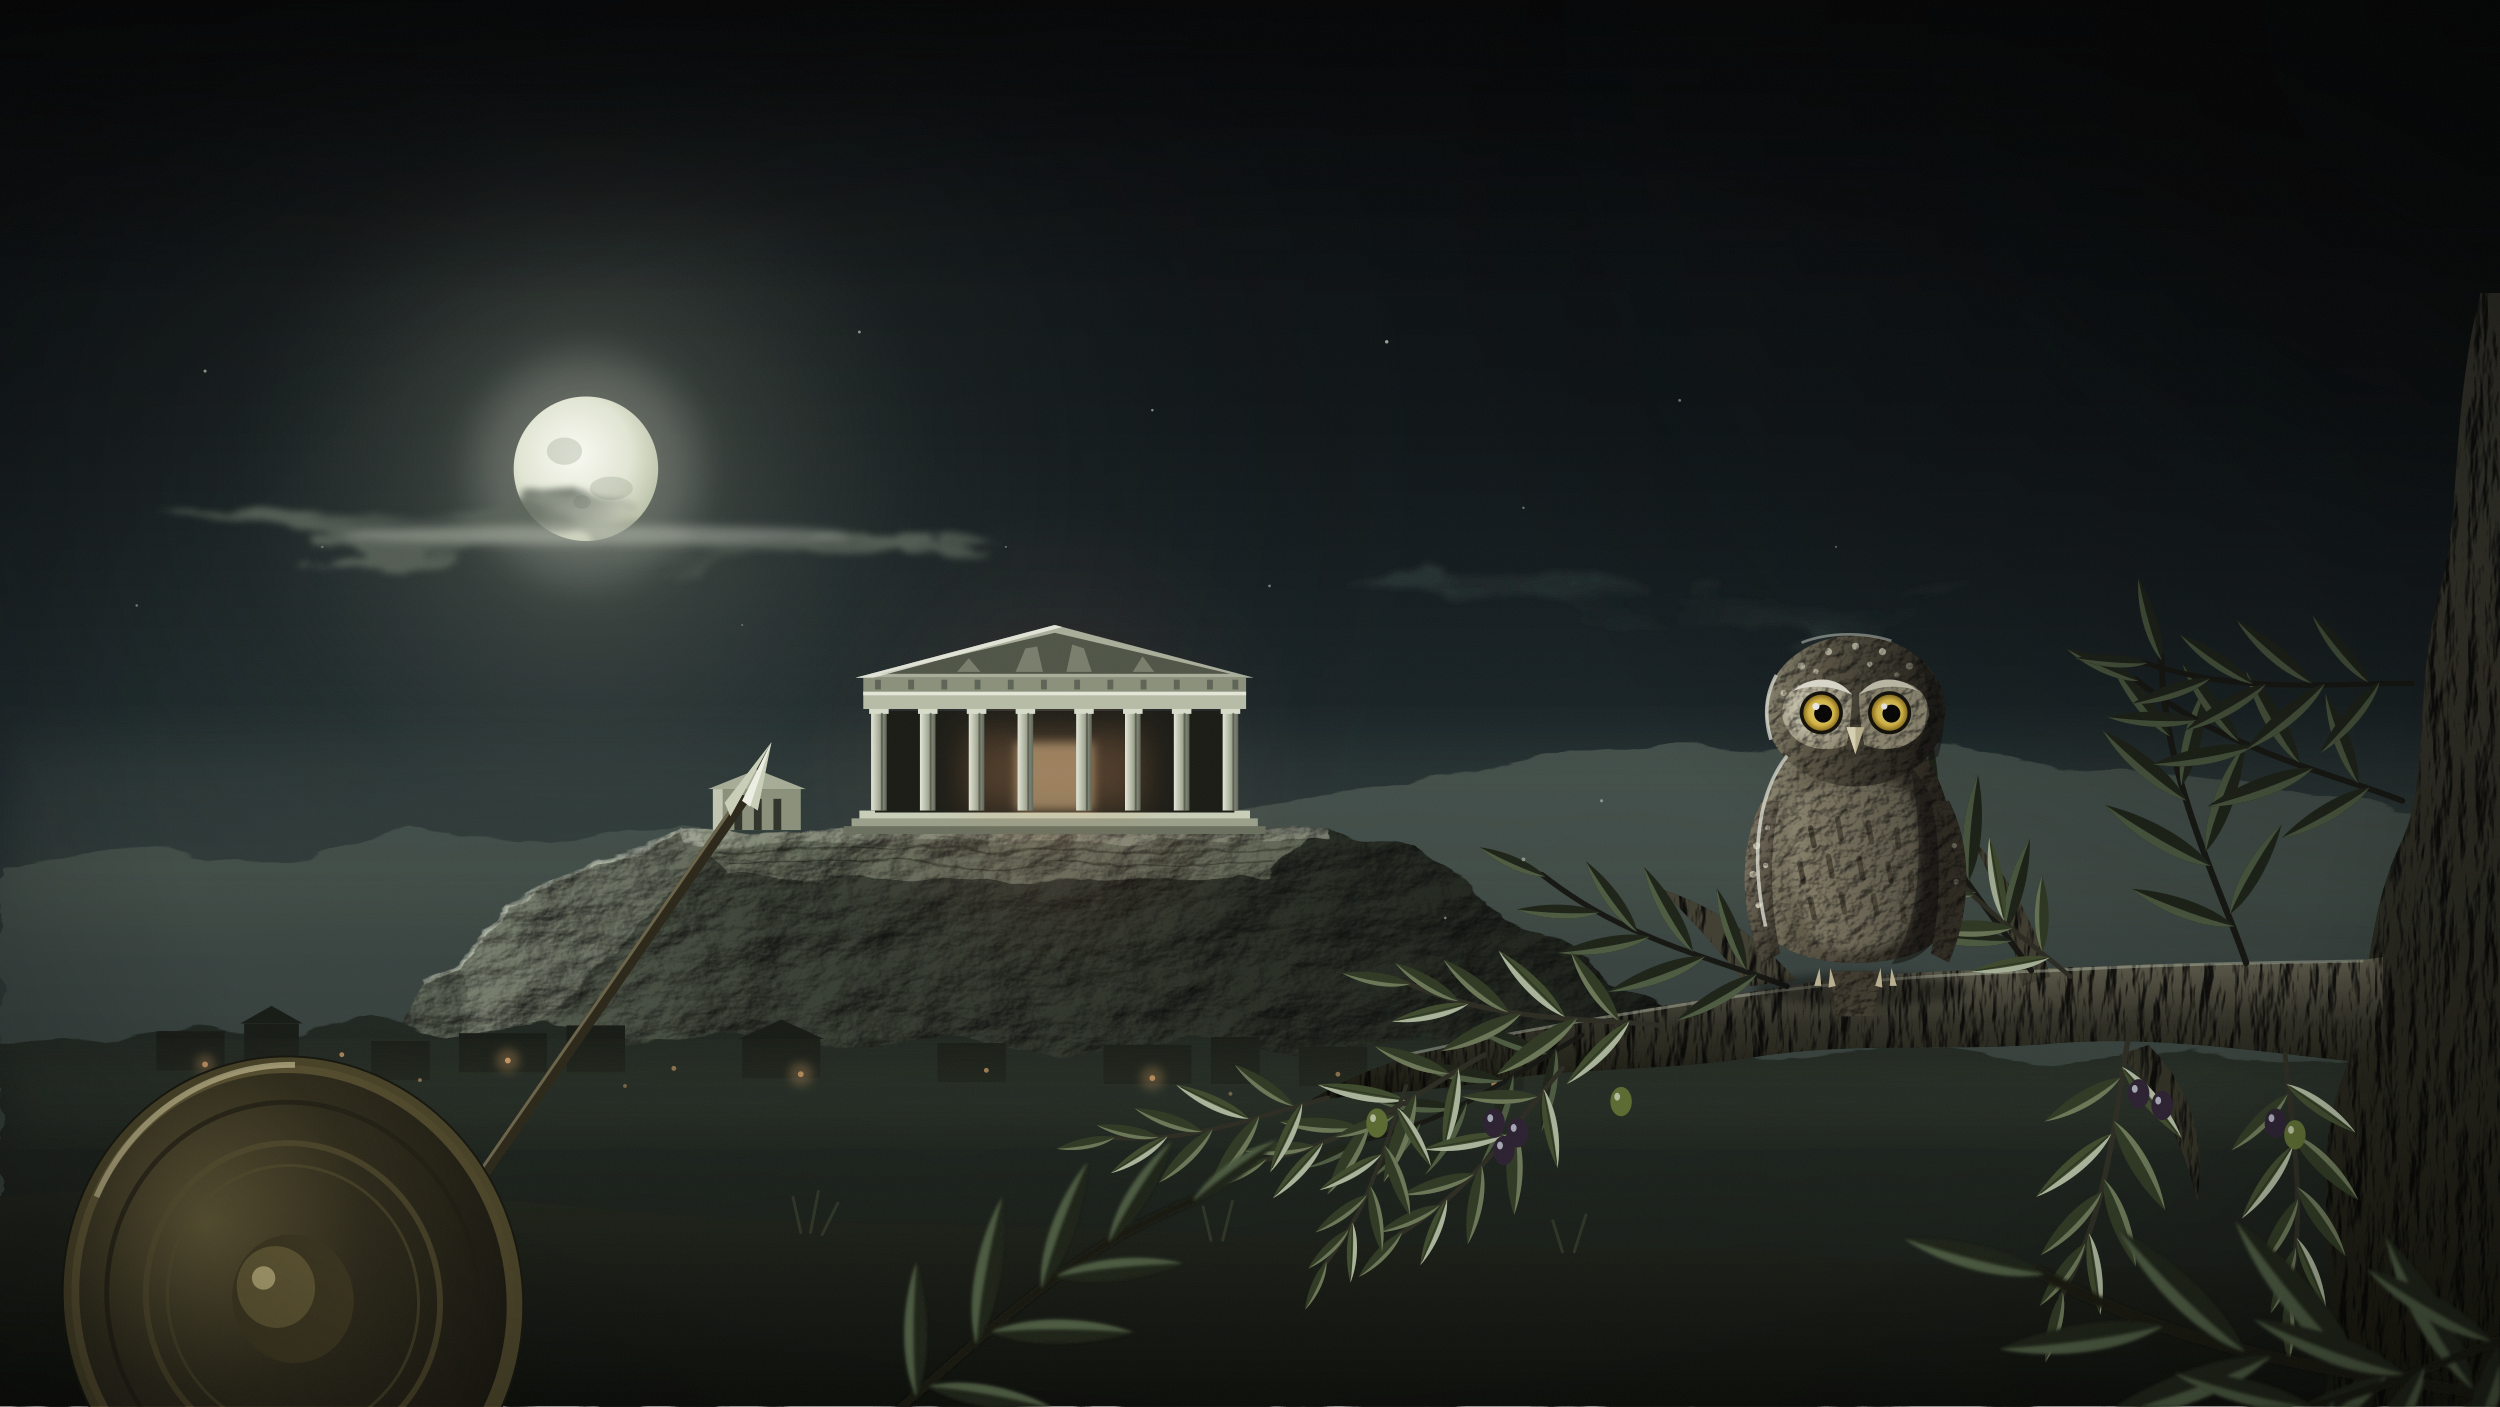
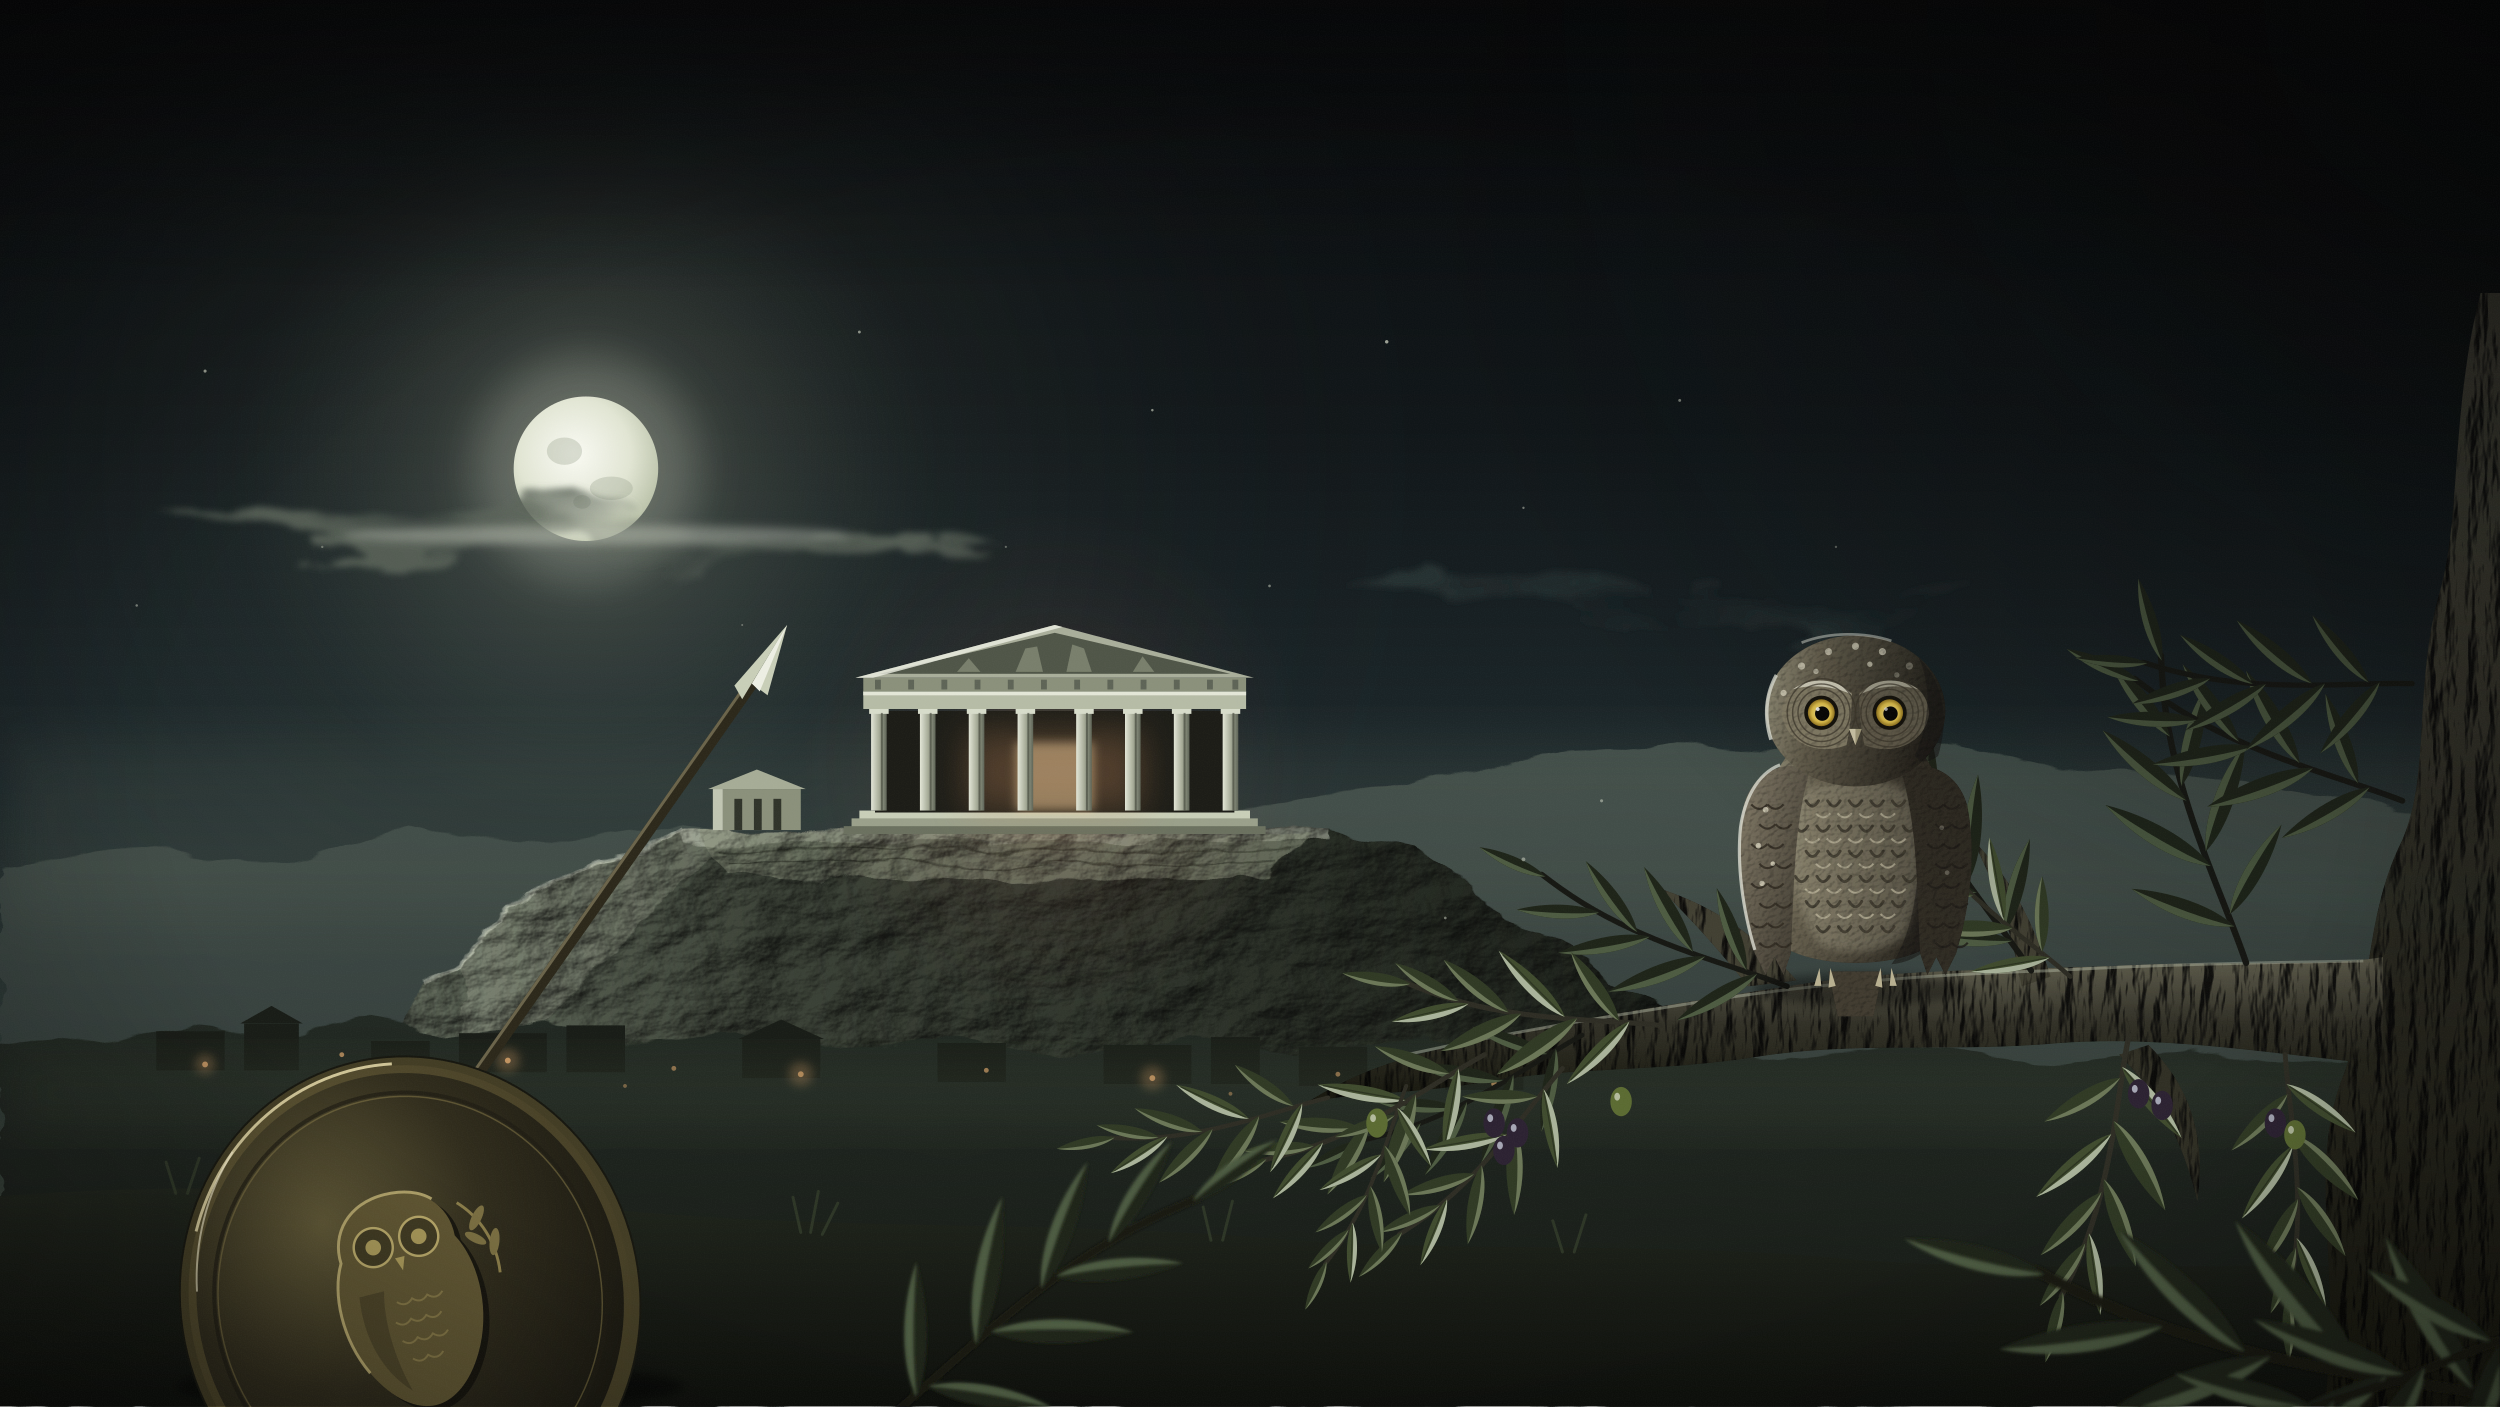
<svg xmlns="http://www.w3.org/2000/svg" xmlns:xlink="http://www.w3.org/1999/xlink" width="2560" height="1440" viewBox="0 0 2560 1440">
  <defs>
    <linearGradient id="sky" x1="0" y1="0" x2="0" y2="1">
      <stop offset="0" stop-color="#06080a" />
      <stop offset="0.3" stop-color="#0d1316" />
      <stop offset="0.55" stop-color="#1a2528" />
      <stop offset="0.75" stop-color="#2e3a36" />
      <stop offset="1" stop-color="#3c4536" />
    </linearGradient>
    <radialGradient id="moonHalo" cx="600" cy="480" r="900" gradientUnits="userSpaceOnUse">
      <stop offset="0" stop-color="#d8ddcb" stop-opacity="0.45" />
      <stop offset="0.12" stop-color="#b9c4a8" stop-opacity="0.24" />
      <stop offset="0.4" stop-color="#6a7a68" stop-opacity="0.1" />
      <stop offset="1" stop-color="#1a2224" stop-opacity="0" />
    </radialGradient>
    <radialGradient id="moon" cx="0.42" cy="0.4" r="0.65">
      <stop offset="0" stop-color="#fbfcf4" />
      <stop offset="0.6" stop-color="#e2e6d4" />
      <stop offset="1" stop-color="#b8c0a6" />
    </radialGradient>
    <linearGradient id="far" x1="0" y1="0" x2="0" y2="1">
      <stop offset="0" stop-color="#3e4a46" />
      <stop offset="1" stop-color="#2a3330" />
    </linearGradient>
    <linearGradient id="hill" x1="0" y1="0" x2="1" y2="0">
      <stop offset="0" stop-color="#5a6254" />
      <stop offset="0.3" stop-color="#343a30" />
      <stop offset="1" stop-color="#161a14" />
    </linearGradient>
    <linearGradient id="city" x1="0" y1="0" x2="0" y2="1">
      <stop offset="0" stop-color="#1f2620" />
      <stop offset="1" stop-color="#121611" />
    </linearGradient>
    <linearGradient id="marble" x1="0" y1="0" x2="1" y2="0">
      <stop offset="0" stop-color="#e4e7d8" />
      <stop offset="0.5" stop-color="#a9ae9a" />
      <stop offset="1" stop-color="#5d6355" />
    </linearGradient>
    <radialGradient id="templeGlow" cx="1080" cy="780" r="260" gradientUnits="userSpaceOnUse">
      <stop offset="0" stop-color="#f0b070" stop-opacity="0.22" />
      <stop offset="0.4" stop-color="#e2735f" stop-opacity="0.06" />
      <stop offset="1" stop-color="#e2735f" stop-opacity="0" />
    </radialGradient>
    <linearGradient id="ground" x1="0" y1="0" x2="0" y2="1">
      <stop offset="0" stop-color="#1d2219" />
      <stop offset="1" stop-color="#0a0c08" />
    </linearGradient>
    <linearGradient id="bark" x1="0" y1="0" x2="0" y2="1">
      <stop offset="0" stop-color="#5a5848" />
      <stop offset="0.45" stop-color="#2c2b22" />
      <stop offset="1" stop-color="#121209" />
    </linearGradient>
    <linearGradient id="owlBody" x1="0" y1="0" x2="1" y2="0.2">
      <stop offset="0" stop-color="#8e8a74" />
      <stop offset="0.35" stop-color="#5a5444" />
      <stop offset="1" stop-color="#1e1b15" />
    </linearGradient>
    <linearGradient id="owlWing" x1="0" y1="0" x2="1" y2="1">
      <stop offset="0" stop-color="#7a7260" />
      <stop offset="1" stop-color="#2e2a22" />
    </linearGradient>
    <radialGradient id="disc" cx="0.4" cy="0.4" r="0.7">
      <stop offset="0" stop-color="#d6d2bc" />
      <stop offset="1" stop-color="#8a846e" />
    </radialGradient>
    <radialGradient id="iris" cx="0.5" cy="0.5" r="0.5">
      <stop offset="0" stop-color="#fff2a8" />
      <stop offset="0.7" stop-color="#e8c64a" />
      <stop offset="1" stop-color="#9a7a20" />
    </radialGradient>
    <radialGradient id="shield" cx="0.35" cy="0.3" r="0.8">
      <stop offset="0" stop-color="#5e5634" />
      <stop offset="0.45" stop-color="#2e2a1a" />
      <stop offset="1" stop-color="#12110a" />
    </radialGradient>
    <linearGradient id="topShade" x1="0" y1="0" x2="0" y2="1">
      <stop offset="0" stop-color="#040506" stop-opacity="0.9" />
      <stop offset="0.5" stop-color="#040506" stop-opacity="0.35" />
      <stop offset="1" stop-color="#040506" stop-opacity="0" />
    </linearGradient>
    <radialGradient id="cornerShade" cx="2560" cy="0" r="1150" gradientUnits="userSpaceOnUse">
      <stop offset="0" stop-color="#030404" stop-opacity="0.8" />
      <stop offset="0.6" stop-color="#030404" stop-opacity="0.3" />
      <stop offset="1" stop-color="#030404" stop-opacity="0" />
    </radialGradient>
    <radialGradient id="vignette" cx="0.5" cy="0.55" r="0.78">
      <stop offset="0.55" stop-color="#000" stop-opacity="0" />
      <stop offset="1" stop-color="#000" stop-opacity="0.6" />
    </radialGradient>
    <filter id="cloud" x="-15%" y="-30%" width="130%" height="160%">
      <feTurbulence type="fractalNoise" baseFrequency="0.004 0.012" numOctaves="5" seed="14" result="n" />
      <feDisplacementMap in="SourceGraphic" in2="n" scale="120" xChannelSelector="R" yChannelSelector="G" result="d" />
      <feColorMatrix in="n" type="matrix" values="0 0 0 0 0  0 0 0 0 0  0 0 0 0 0  2.6 0 0 0 -0.6" result="m" />
      <feComposite in="d" in2="m" operator="in" result="c" />
      <feGaussianBlur in="c" stdDeviation="3" />
    </filter>
    <filter id="rock" x="-5%" y="-8%" width="110%" height="116%">
      <feTurbulence type="fractalNoise" baseFrequency="0.01 0.03" numOctaves="4" seed="23" result="n" />
      <feDisplacementMap in="SourceGraphic" in2="n" scale="22" xChannelSelector="R" yChannelSelector="G" />
    </filter>
    <filter id="reliefRock" x="-5%" y="-10%" width="110%" height="120%" color-interpolation-filters="sRGB">
      <feTurbulence type="fractalNoise" baseFrequency="0.012 0.02" numOctaves="6" seed="41" result="h" />
      <feDiffuseLighting in="h" surfaceScale="10" diffuseConstant="1" lighting-color="#fff" result="l">
        <feDistantLight azimuth="215" elevation="35" />
      </feDiffuseLighting>
      <feComponentTransfer in="l" result="lt">
        <feFuncR type="linear" slope="0.9" intercept="0.3" />
        <feFuncG type="linear" slope="0.9" intercept="0.3" />
        <feFuncB type="linear" slope="0.9" intercept="0.3" />
      </feComponentTransfer>
      <feComposite in="lt" in2="SourceGraphic" operator="arithmetic" k1="1.1" k2="0" k3="0" k4="0" />
    </filter>
    <filter id="reliefBark" x="-5%" y="-10%" width="110%" height="120%" color-interpolation-filters="sRGB">
      <feTurbulence type="fractalNoise" baseFrequency="0.05 0.012" numOctaves="4" seed="8" result="h" />
      <feDiffuseLighting in="h" surfaceScale="10" diffuseConstant="1" lighting-color="#fff" result="l">
        <feDistantLight azimuth="215" elevation="40" />
      </feDiffuseLighting>
      <feComponentTransfer in="l" result="lt">
        <feFuncR type="linear" slope="1.2" intercept="0.15" />
        <feFuncG type="linear" slope="1.2" intercept="0.15" />
        <feFuncB type="linear" slope="1.2" intercept="0.15" />
      </feComponentTransfer>
      <feComposite in="lt" in2="SourceGraphic" operator="arithmetic" k1="1.1" k2="0" k3="0" k4="0" />
    </filter>
    <filter id="feather" x="-5%" y="-5%" width="110%" height="110%" color-interpolation-filters="sRGB">
-       <feTurbulence type="fractalNoise" baseFrequency="0.07 0.09" numOctaves="3" seed="5" result="h" />
-       <feDiffuseLighting in="h" surfaceScale="4" diffuseConstant="1" lighting-color="#fff" result="l">
+       <feTurbulence type="fractalNoise" baseFrequency="0.16 0.22" numOctaves="2" seed="5" result="h" />
+       <feDiffuseLighting in="h" surfaceScale="1.6" diffuseConstant="1" lighting-color="#fff" result="l">
        <feDistantLight azimuth="215" elevation="45" />
      </feDiffuseLighting>
      <feComponentTransfer in="l" result="lt">
-         <feFuncR type="linear" slope="0.8" intercept="0.35" />
-         <feFuncG type="linear" slope="0.8" intercept="0.35" />
-         <feFuncB type="linear" slope="0.8" intercept="0.35" />
+         <feFuncR type="linear" slope="0.5" intercept="0.62" />
+         <feFuncG type="linear" slope="0.5" intercept="0.62" />
+         <feFuncB type="linear" slope="0.5" intercept="0.62" />
      </feComponentTransfer>
      <feComposite in="lt" in2="SourceGraphic" operator="arithmetic" k1="1.1" k2="0" k3="0" k4="0" />
    </filter>
    <filter id="glow" x="-50%" y="-50%" width="200%" height="200%">
      <feGaussianBlur stdDeviation="18" />
    </filter>
    <filter id="glowS" x="-50%" y="-50%" width="200%" height="200%">
      <feGaussianBlur stdDeviation="5" />
    </filter>
    <filter id="haze" x="-20%" y="-20%" width="140%" height="140%">
      <feGaussianBlur stdDeviation="28" />
    </filter>
    <filter id="soft" x="-20%" y="-20%" width="140%" height="140%">
      <feGaussianBlur stdDeviation="2" />
    </filter>
    <filter id="grain" x="0" y="0" width="100%" height="100%">
      <feTurbulence type="fractalNoise" baseFrequency="0.8" numOctaves="1" seed="2" />
      <feColorMatrix type="matrix" values="0 0 0 0 0.5  0 0 0 0 0.5  0 0 0 0 0.5  0 0 0 0.05 0" />
    </filter>
    <g id="leaf">
      <path d="M0 0 C22 -11 62 -12 96 0 C62 10 22 10 0 0 Z" fill="#3e4a2c" />
      <path d="M0 0 C22 -11 62 -12 96 0 C62 -3 24 -3 0 0 Z" fill="#a9b39a" />
      <path d="M4 0 L90 0" stroke="#1c2214" stroke-width="1.5" opacity="0.6" />
    </g>
    <g id="leafMid">
      <path d="M0 0 C22 -12 62 -13 96 0 C62 11 22 11 0 0 Z" fill="#2e3822" />
      <path d="M0 0 C22 -12 62 -13 96 0 C62 -5 24 -5 0 0 Z" fill="#6a7656" />
    </g>
    <g id="leafDark">
      <path d="M0 0 C22 -11 62 -12 96 0 C62 10 22 10 0 0 Z" fill="#1c2216" />
      <path d="M0 0 C22 -11 62 -12 96 0 C62 -3 24 -3 0 0 Z" fill="#4c5a40" />
    </g>
    <g id="olive">
      <ellipse cx="0" cy="0" rx="11" ry="15" fill="#2a2030" />
      <ellipse cx="-4" cy="-5" rx="3" ry="4" fill="#c4c8d4" opacity="0.8" />
    </g>
    <g id="oliveG">
      <ellipse cx="0" cy="0" rx="11" ry="15" fill="#5a6a30" />
      <ellipse cx="-4" cy="-5" rx="3" ry="4" fill="#d8ddcb" opacity="0.7" />
    </g>
    <g id="spray">
      <path d="M0 0 C40 -6 90 -20 150 -26 C190 -30 220 -28 250 -24" fill="none" stroke="#2c2b22" stroke-width="5" stroke-linecap="round" />
      <use xlink:href="#leaf" transform="translate(30 -4) rotate(-60) scale(0.9)" />
      <use xlink:href="#leafMid" transform="translate(40 -6) rotate(40) scale(0.85)" />
      <use xlink:href="#leafMid" transform="translate(80 -14) rotate(-50)" />
      <use xlink:href="#leaf" transform="translate(92 -16) rotate(30) scale(0.95)" />
      <use xlink:href="#leafMid" transform="translate(134 -24) rotate(-40) scale(0.9)" />
      <use xlink:href="#leafMid" transform="translate(146 -26) rotate(24) scale(0.85)" />
      <use xlink:href="#leaf" transform="translate(186 -28) rotate(-28) scale(0.8)" />
      <use xlink:href="#leafMid" transform="translate(196 -28) rotate(16) scale(0.75)" />
      <use xlink:href="#leafMid" transform="translate(246 -24) rotate(-6) scale(0.7)" />
    </g>
    <g id="sprayDark">
      <path d="M0 0 C40 -6 90 -20 150 -26 C190 -30 220 -28 250 -24" fill="none" stroke="#141510" stroke-width="5" stroke-linecap="round" />
      <use xlink:href="#leafDark" transform="translate(30 -4) rotate(-60) scale(0.9)" />
      <use xlink:href="#leafDark" transform="translate(40 -6) rotate(40) scale(0.85)" />
      <use xlink:href="#leafDark" transform="translate(80 -14) rotate(-50)" />
      <use xlink:href="#leafDark" transform="translate(92 -16) rotate(30) scale(0.95)" />
      <use xlink:href="#leafDark" transform="translate(134 -24) rotate(-40) scale(0.9)" />
      <use xlink:href="#leafDark" transform="translate(146 -26) rotate(24) scale(0.85)" />
      <use xlink:href="#leafDark" transform="translate(186 -28) rotate(-28) scale(0.8)" />
      <use xlink:href="#leafDark" transform="translate(246 -24) rotate(-6) scale(0.7)" />
    </g>
    <g id="column">
      <rect x="0" y="0" width="16" height="100" fill="url(#marble)" />
      <rect x="-2" y="-5" width="20" height="6" fill="#d8ddcb" />
    </g>
  </defs>
  <rect width="2560" height="1440" fill="url(#sky)" />
  <rect width="2560" height="1440" fill="url(#moonHalo)" />
  <g fill="#d8ddcb">
    <circle cx="210" cy="380" r="1.6" opacity="0.7" />
    <circle cx="330" cy="560" r="1.2" opacity="0.5" />
    <circle cx="880" cy="340" r="1.5" opacity="0.6" />
    <circle cx="1180" cy="420" r="1.3" opacity="0.6" />
    <circle cx="1420" cy="350" r="1.8" opacity="0.7" />
    <circle cx="1560" cy="520" r="1.2" opacity="0.5" />
    <circle cx="1720" cy="410" r="1.5" opacity="0.55" />
    <circle cx="1030" cy="560" r="1.1" opacity="0.4" />
    <circle cx="1300" cy="600" r="1.4" opacity="0.5" />
    <circle cx="140" cy="620" r="1.3" opacity="0.5" />
    <circle cx="1880" cy="560" r="1.2" opacity="0.4" />
    <circle cx="760" cy="640" r="1" opacity="0.4" />
  </g>
  <circle cx="600" cy="480" r="120" fill="#d8ddcb" opacity="0.18" filter="url(#glow)" />
  <circle cx="600" cy="480" r="74" fill="url(#moon)" />
  <g fill="#9aa290" opacity="0.35">
    <ellipse cx="578" cy="462" rx="18" ry="14" />
    <ellipse cx="626" cy="500" rx="22" ry="12" />
    <ellipse cx="596" cy="514" rx="9" ry="7" />
  </g>
  <g filter="url(#cloud)" opacity="0.85">
    <path d="M180 540 C320 515 480 520 640 535 C780 545 900 540 1020 555 C900 575 760 570 620 572 C470 574 320 565 180 540 Z" fill="#5a6458" />
    <path d="M1380 600 C1500 585 1640 590 1780 600 C1880 608 1960 615 2020 625 C1900 640 1760 632 1620 630 C1520 628 1440 618 1380 600 Z" fill="#283230" />
  </g>
  <ellipse cx="610" cy="548" rx="260" ry="10" fill="#e4e7d8" opacity="0.35" filter="url(#glowS)" />
  <g filter="url(#rock)">
    <path d="M-60 900 L120 870 L300 880 L420 850 L560 865 L700 845 L820 860 L980 850 L1180 838 L1340 820 L1460 800       L1600 770 L1720 760 L1860 775 L2000 760 L2140 790 L2300 800 L2460 830 L2620 840 L2620 1440 L-60 1440 Z" fill="url(#far)" />
  </g>
  <rect x="-60" y="760" width="2700" height="180" fill="#5a6658" opacity="0.18" filter="url(#haze)" />
  <g filter="url(#reliefRock)">
    <g filter="url(#rock)">
      <path d="M380 1100 L430 1010 L470 990 L520 930 L560 905 L610 880 L660 872 L700 850 L1360 846 L1400 862 L1450 870         L1500 900 L1540 940 L1600 960 L1660 1010 L1720 1040 L1760 1100 Z" fill="url(#hill)" />
      <path d="M470 990 L520 930 L560 905 L610 880 L660 872 L700 850 L760 850 L700 900 L650 960 L600 1000 L540 1060 L480 1080 Z" fill="#c9cfb8" opacity="0.22" />
      <path d="M700 850 L1360 846 L1360 860 L700 864 Z" fill="#d8ddcb" opacity="0.4" />
      <path d="M430 1010 L470 990 L520 930 L560 905 L610 880 L660 872 L700 850" fill="none" stroke="#d8ddcb" stroke-width="4" opacity="0.5" />
      <path d="M720 850 L740 900 L1300 900 L1340 852 Z" fill="#7a806c" opacity="0.6" />
      <g stroke="#262a20" stroke-width="2" opacity="0.6">
        <path d="M740 870 L1320 870 M745 885 L1310 885" />
      </g>
    </g>
  </g>
  <g>
    <rect x="730" y="808" width="90" height="42" fill="#8a907a" />
    <rect x="730" y="808" width="10" height="42" fill="#d8ddcb" opacity="0.7" />
    <path d="M725 808 L775 788 L825 808 Z" fill="#a6ac96" />
    <g fill="#2e3228">
      <rect x="752" y="818" width="8" height="32" />
      <rect x="772" y="818" width="8" height="32" />
      <rect x="792" y="818" width="8" height="32" />
    </g>
  </g>
  <rect width="2560" height="1440" fill="url(#templeGlow)" />
  <g>
    <rect x="880" y="830" width="400" height="10" fill="#c9cfb8" />
    <rect x="872" y="838" width="416" height="10" fill="#9aa08a" />
    <rect x="864" y="846" width="432" height="8" fill="#6a705e" />
    <rect x="896" y="728" width="368" height="104" fill="#1a1a14" />
    <rect x="990" y="750" width="180" height="80" fill="#c8885a" opacity="0.3" filter="url(#glow)" />
    <rect x="1040" y="760" width="80" height="70" fill="#ffd8a0" opacity="0.45" filter="url(#glowS)" />
    <use xlink:href="#column" x="892" y="730" />
    <use xlink:href="#column" x="942" y="730" />
    <use xlink:href="#column" x="992" y="730" />
    <use xlink:href="#column" x="1042" y="730" />
    <use xlink:href="#column" x="1102" y="730" />
    <use xlink:href="#column" x="1152" y="730" />
    <use xlink:href="#column" x="1202" y="730" />
    <use xlink:href="#column" x="1252" y="730" />
    <g fill="#3a3e32" opacity="0.6">
      <rect x="902" y="730" width="2" height="100" />
      <rect x="952" y="730" width="2" height="100" />
      <rect x="1002" y="730" width="2" height="100" />
      <rect x="1052" y="730" width="2" height="100" />
      <rect x="1112" y="730" width="2" height="100" />
      <rect x="1162" y="730" width="2" height="100" />
      <rect x="1212" y="730" width="2" height="100" />
      <rect x="1262" y="730" width="2" height="100" />
    </g>
    <rect x="884" y="708" width="392" height="18" fill="#b6bca6" />
    <rect x="884" y="708" width="392" height="4" fill="#e4e7d8" />
    <rect x="884" y="694" width="392" height="14" fill="#8a907a" />
    <g fill="#5d6355">
      <rect x="896" y="696" width="6" height="10" />
      <rect x="930" y="696" width="6" height="10" />
      <rect x="964" y="696" width="6" height="10" />
      <rect x="998" y="696" width="6" height="10" />
      <rect x="1032" y="696" width="6" height="10" />
      <rect x="1066" y="696" width="6" height="10" />
      <rect x="1100" y="696" width="6" height="10" />
      <rect x="1134" y="696" width="6" height="10" />
      <rect x="1168" y="696" width="6" height="10" />
      <rect x="1202" y="696" width="6" height="10" />
      <rect x="1236" y="696" width="6" height="10" />
      <rect x="1262" y="696" width="6" height="10" />
    </g>
    <path d="M876 694 L1080 640 L1284 694 Z" fill="#a9ae9a" />
    <path d="M900 690 L1080 648 L1260 690 Z" fill="#4e5446" />
    <path d="M876 694 L1080 640 L1088 642 L894 694 Z" fill="#eef0e4" opacity="0.8" />
    <g fill="#8a907a" opacity="0.7">
      <path d="M1040 688 L1050 664 L1062 662 L1068 688 Z" />
      <path d="M1092 688 L1098 660 L1110 664 L1118 688 Z" />
      <path d="M980 688 L992 674 L1004 688 Z" />
      <path d="M1160 688 L1170 672 L1182 688 Z" />
    </g>
  </g>
  <g filter="url(#rock)">
    <path d="M-60 1080 L60 1060 L120 1070 L200 1050 L300 1062 L380 1040 L460 1058 L560 1046 L640 1066 L760 1058 L860 1074       L980 1062 L1100 1078 L1220 1064 L1340 1080 L1460 1066 L1580 1084 L1700 1070 L1820 1086 L1960 1072 L2100 1090 L2240 1076       L2380 1092 L2620 1080 L2620 1440 L-60 1440 Z" fill="url(#city)" />
  </g>
  <g fill="#161a14">
    <rect x="160" y="1056" width="70" height="40" />
    <rect x="250" y="1048" width="56" height="48" />
    <path d="M246 1048 L278 1030 L310 1048 Z" />
    <rect x="470" y="1058" width="90" height="40" />
    <rect x="580" y="1050" width="60" height="48" />
    <rect x="760" y="1064" width="80" height="40" />
    <path d="M756 1064 L800 1044 L844 1064 Z" />
    <rect x="960" y="1068" width="70" height="40" />
    <rect x="1130" y="1070" width="90" height="40" />
    <rect x="1240" y="1062" width="50" height="48" />
    <rect x="1330" y="1072" width="70" height="40" />
    <rect x="1480" y="1076" width="80" height="40" />
    <rect x="380" y="1066" width="60" height="40" />
  </g>
  <g fill="#f0b070">
    <circle cx="210" cy="1090" r="3" opacity="0.8" />
    <circle cx="350" cy="1080" r="2.5" opacity="0.7" />
    <circle cx="520" cy="1086" r="3" opacity="0.85" />
    <circle cx="690" cy="1094" r="2.5" opacity="0.6" />
    <circle cx="820" cy="1100" r="3" opacity="0.75" />
    <circle cx="1010" cy="1096" r="2.5" opacity="0.7" />
    <circle cx="1180" cy="1104" r="3" opacity="0.8" />
    <circle cx="1370" cy="1100" r="2.5" opacity="0.6" />
    <circle cx="1530" cy="1110" r="3" opacity="0.7" />
    <circle cx="1260" cy="1120" r="2" opacity="0.5" />
    <circle cx="640" cy="1112" r="2" opacity="0.5" />
    <circle cx="430" cy="1106" r="2" opacity="0.6" />
  </g>
  <g fill="#f0b070" opacity="0.3" filter="url(#glowS)">
    <circle cx="520" cy="1086" r="12" />
    <circle cx="820" cy="1100" r="12" />
    <circle cx="1180" cy="1104" r="12" />
    <circle cx="210" cy="1090" r="10" />
  </g>
  <rect x="-60" y="1080" width="2700" height="80" fill="#3a4434" opacity="0.25" filter="url(#haze)" />
  <path d="M-60 1440 L-60 1230 C200 1205 420 1220 640 1240 C860 1260 1080 1250 1300 1268 C1500 1284 1700 1270 1900 1290     C2100 1305 2300 1290 2620 1300 L2620 1440 Z" fill="url(#ground)" />
  <g stroke="#2e3626" stroke-width="3" fill="none" stroke-linecap="round" opacity="0.9">
    <path d="M820 1262 L812 1226 M830 1262 L838 1220 M842 1264 L858 1232 M1240 1270 L1232 1236 M1252 1270 L1262 1230       M1600 1282 L1590 1250 M1612 1282 L1624 1244 M180 1222 L170 1190 M192 1222 L204 1186" />
  </g>
  <g>
-     <path d="M330 1440 L760 820" stroke="#2a2618" stroke-width="12" stroke-linecap="round" />
-     <path d="M330 1440 L760 820" stroke="#a9a07a" stroke-width="3" opacity="0.5" transform="translate(-4 -2)" />
-     <path d="M760 820 L790 760 L776 830 Z M748 836 L790 760 L742 822 Z" fill="#c9cfb8" />
-     <path d="M760 820 L790 760 L768 826 Z" fill="#eef0e4" />
-   </g>
-   <g transform="translate(300 1330) rotate(-14)">
+     <path d="M250 1440 L770 700" stroke="#2a2618" stroke-width="12" stroke-linecap="round" />
+     <path d="M250 1440 L770 700" stroke="#a9a07a" stroke-width="3" opacity="0.5" transform="translate(-4 -2)" />
+     <path d="M770 700 L806 640 L786 712 Z M760 716 L806 640 L752 702 Z" fill="#c9cfb8" />
+     <path d="M770 700 L806 640 L778 708 Z" fill="#eef0e4" />
+   </g>
+   <ellipse cx="440" cy="1420" rx="260" ry="26" fill="#000" opacity="0.55" filter="url(#glowS)" />
+   <g transform="translate(420 1330) rotate(-14)">
    <ellipse cx="0" cy="0" rx="236" ry="250" fill="#14140c" />
    <ellipse cx="0" cy="0" rx="226" ry="240" fill="url(#shield)" />
-     <ellipse cx="0" cy="0" rx="226" ry="240" fill="none" stroke="#8a7c48" stroke-width="16" opacity="0.42" />
-     <path d="M-170 -150 A226 240 0 0 1 60 -232" fill="none" stroke="#efe6b8" stroke-width="6" opacity="0.5" />
-     <ellipse cx="0" cy="0" rx="190" ry="202" fill="none" stroke="#1c1a10" stroke-width="5" opacity="0.7" />
-     <ellipse cx="0" cy="0" rx="150" ry="160" fill="none" stroke="#5a5230" stroke-width="6" opacity="0.6" />
-     <ellipse cx="0" cy="0" rx="128" ry="137" fill="none" stroke="#5a5230" stroke-width="3" opacity="0.5" />
-     <ellipse cx="0" cy="0" rx="62" ry="66" fill="#3e3820" />
-     <ellipse cx="-14" cy="-16" rx="40" ry="42" fill="#7a6e40" opacity="0.6" />
-     <ellipse cx="-24" cy="-28" rx="12" ry="12" fill="#e8dca0" opacity="0.6" />
+     <ellipse cx="0" cy="0" rx="226" ry="240" fill="none" stroke="#6e6238" stroke-width="16" opacity="0.5" />
+     <path d="M-196 -120 A226 240 0 0 1 40 -238" fill="none" stroke="#e8dcaa" stroke-width="3" opacity="0.85" />
+     <path d="M-210 -60 A226 240 0 0 1 -140 -190" fill="none" stroke="#fff8d8" stroke-width="2" opacity="0.6" />
+     <ellipse cx="0" cy="0" rx="200" ry="212" fill="none" stroke="#1c1a10" stroke-width="4" opacity="0.7" />
+     <ellipse cx="0" cy="0" rx="196" ry="208" fill="none" stroke="#8a7c48" stroke-width="1.5" opacity="0.5" />
+     <g transform="translate(0 6)">
+       <path id="emblem" d="M0 -116 C38 -116 62 -90 60 -58 C76 -30 78 18 58 58 C42 90 20 106 0 106 C-20 106 -42 90 -58 58         C-78 18 -76 -30 -60 -58 C-62 -90 -38 -116 0 -116 Z" fill="#0e0d08" opacity="0.8" transform="translate(5 6)" />
+       <path d="M0 -116 C38 -116 62 -90 60 -58 C76 -30 78 18 58 58 C42 90 20 106 0 106 C-20 106 -42 90 -58 58         C-78 18 -76 -30 -60 -58 C-62 -90 -38 -116 0 -116 Z" fill="#5e5430" />
+       <path d="M-58 58 C-78 18 -76 -30 -60 -58 C-62 -90 -38 -116 0 -116 C20 -116 36 -110 46 -100" fill="none" stroke="#c8b878" stroke-width="3" opacity="0.8" />
+       <path d="M-50 -20 C-56 20 -46 60 -20 86 C-30 50 -32 10 -24 -20 Z" fill="#4a4226" />
+       <g fill="none" stroke="#8a7c48" stroke-width="2" opacity="0.8">
+         <path d="M-14 -6 q8 8 16 0 q8 8 16 0 q8 8 16 0 M-20 14 q8 8 16 0 q8 8 16 0 q8 8 16 0 M-18 34 q8 8 16 0 q8 8 16 0 q8 8 16 0           M-12 54 q8 8 16 0 q8 8 16 0" />
+       </g>
+       <circle cx="-24" cy="-66" r="20" fill="#3e3820" />
+       <circle cx="24" cy="-66" r="20" fill="#3e3820" />
+       <circle cx="-24" cy="-66" r="20" fill="none" stroke="#b8a868" stroke-width="2.5" />
+       <circle cx="24" cy="-66" r="20" fill="none" stroke="#b8a868" stroke-width="2.5" />
+       <circle cx="-24" cy="-66" r="8" fill="#a89858" />
+       <circle cx="24" cy="-66" r="8" fill="#a89858" />
+       <path d="M-5 -50 L5 -50 L0 -36 Z" fill="#a89858" />
+       <path d="M70 -90 C90 -70 100 -40 96 -10" fill="none" stroke="#8a7c48" stroke-width="3" />
+       <g fill="#7a6e40">
+         <ellipse cx="86" cy="-70" rx="14" ry="5" transform="rotate(-50 86 -70)" />
+         <ellipse cx="98" cy="-42" rx="14" ry="5" transform="rotate(-70 98 -42)" />
+         <ellipse cx="80" cy="-50" rx="12" ry="4.5" transform="rotate(40 80 -50)" />
+       </g>
+     </g>
  </g>
  <g filter="url(#reliefBark)">
    <path d="M2380 1440 C2400 1300 2360 1200 2400 1100 C2430 1020 2420 940 2460 860 C2490 790 2470 700 2500 600 C2520 520       2510 420 2540 300 L2640 300 L2640 1440 Z" fill="url(#bark)" />
    <path d="M2440 1090 C2330 1080 2220 1060 2110 1068 C2000 1078 1900 1066 1800 1082 C1700 1098 1610 1092 1520 1108       C1450 1120 1400 1118 1340 1128 C1400 1090 1460 1076 1530 1062 C1630 1040 1730 1026 1830 1010 C1950 990 2070 994 2190 988       C2300 984 2380 990 2440 980 Z" fill="url(#bark)" />
    <path d="M2200 1070 C2240 1110 2260 1160 2250 1230 C2236 1170 2210 1120 2170 1080 Z" fill="#2a291f" />
    <path d="M1840 1004 C1800 960 1760 930 1700 910 C1720 930 1750 960 1790 1010 Z" fill="#3a382c" />
    <path d="M2100 1000 C2080 940 2060 900 2020 860 C2040 900 2060 950 2070 1010 Z" fill="#3a382c" />
  </g>
  <path d="M2420 984 C2300 986 2200 988 2100 994 C1960 998 1840 1010 1740 1026 C1640 1042 1540 1058 1440 1080" fill="none" stroke="#c9cfb8" stroke-width="3" opacity="0.4" />
  <g>
    <use xlink:href="#sprayDark" transform="translate(1830 1010) rotate(-150) scale(1.1)" />
    <use xlink:href="#sprayDark" transform="translate(2080 994) rotate(-115) scale(1.2)" />
    <use xlink:href="#sprayDark" transform="translate(2300 986) rotate(-100) scale(1.3)" />
    <use xlink:href="#sprayDark" transform="translate(2460 820) rotate(-150) scale(1.2)" />
    <use xlink:href="#sprayDark" transform="translate(2470 700) rotate(-170) scale(1.1)" />
    <use xlink:href="#sprayDark" transform="translate(1620 1060) rotate(-200) scale(1.0)" />
    <use xlink:href="#spray" transform="translate(1700 1050) rotate(-165) scale(1.05)" />
    <use xlink:href="#spray" transform="translate(1520 1080) rotate(160) scale(1.0)" />
    <use xlink:href="#spray" transform="translate(1360 1124) rotate(-185) scale(0.9)" />
    <use xlink:href="#spray" transform="translate(1600 1094) rotate(140) scale(0.95)" />
    <use xlink:href="#spray" transform="translate(2180 1060) rotate(110) scale(1.1)" />
    <use xlink:href="#spray" transform="translate(2340 1080) rotate(95) scale(1.0)" />
    <use xlink:href="#spray" transform="translate(2120 1000) rotate(-130) scale(0.95)" />
    <use xlink:href="#spray" transform="translate(1440 1112) rotate(120) scale(0.8)" />
  </g>
  <g>
    <use xlink:href="#olive" transform="translate(1530 1150)" />
    <use xlink:href="#olive" transform="translate(1554 1160)" />
    <use xlink:href="#olive" transform="translate(1540 1178)" />
    <use xlink:href="#oliveG" transform="translate(1660 1128)" />
    <use xlink:href="#olive" transform="translate(2190 1120)" />
    <use xlink:href="#olive" transform="translate(2214 1132)" />
    <use xlink:href="#oliveG" transform="translate(1410 1150)" />
    <use xlink:href="#olive" transform="translate(2330 1150)" />
    <use xlink:href="#oliveG" transform="translate(2350 1162)" />
  </g>
  <g transform="translate(1900 1004) scale(0.92)">
    <ellipse cx="6" cy="10" rx="120" ry="18" fill="#000" opacity="0.4" filter="url(#glowS)" />
    <g filter="url(#feather)">
      <path d="M-30 -10 L-20 40 L20 40 L30 -10 Z" fill="#3a352a" />
      <path d="M-100 -60 C-118 -140 -108 -210 -76 -250 C-44 -280 44 -280 76 -250 C108 -210 118 -140 100 -60 C84 -6 -84 -6 -100 -60 Z" fill="url(#owlBody)" />
      <path d="M-70 -200 C-80 -140 -70 -80 -40 -40 C-10 -26 30 -30 56 -50 C80 -100 76 -170 60 -210 C20 -232 -40 -230 -70 -200 Z" fill="#b4ae94" opacity="0.3" filter="url(#glowS)" />
      <path d="M60 -240 C100 -200 110 -120 96 -60 C84 -30 60 -20 40 -18 C70 -60 80 -150 60 -240 Z" fill="#141210" opacity="0.5" />
-       <g stroke="#3a3428" stroke-width="6" stroke-linecap="round" opacity="0.75">
-         <path d="M-50 -170 L-46 -150 M-20 -180 L-16 -158 M14 -176 L18 -154 M46 -168 L48 -148           M-62 -130 L-58 -110 M-30 -138 L-26 -116 M4 -136 L8 -114 M36 -130 L40 -110 M62 -120 L62 -100           M-50 -90 L-46 -70 M-16 -96 L-12 -76 M20 -94 L24 -74 M52 -84 L54 -66" />
-       </g>
-       <path d="M-104 -200 C-130 -150 -130 -80 -104 -20 L-84 -30 C-96 -90 -96 -150 -84 -200 Z" fill="url(#owlWing)" />
-       <path d="M104 -200 C130 -150 130 -80 104 -20 L84 -30 C96 -90 96 -150 84 -200 Z" fill="#2a261e" />
-       <g fill="#d6d2bc" opacity="0.75">
-         <circle cx="-110" cy="-150" r="4" />
-         <circle cx="-114" cy="-118" r="4" />
-         <circle cx="-108" cy="-84" r="3.5" />
-         <circle cx="-98" cy="-170" r="3" />
-         <circle cx="-100" cy="-128" r="3" />
-         <circle cx="110" cy="-150" r="3" opacity="0.4" />
-         <circle cx="112" cy="-110" r="3" opacity="0.4" />
+       <g fill="none" stroke="#c4bea4" stroke-width="2.2" opacity="0.55">
+         <path d="M-44 -186 Q-36 -177 -28 -186 M-20 -186 Q-12 -177 -4 -186 M4 -186 Q12 -177 20 -186 M28 -186 Q36 -177 44 -186 M-56 -158 Q-48 -149 -40 -158 M-32 -158 Q-24 -149 -16 -158 M-8 -158 Q0 -149 8 -158 M16 -158 Q24 -149 32 -158 M40 -158 Q48 -149 56 -158 M-44 -130 Q-36 -121 -28 -130 M-20 -130 Q-12 -121 -4 -130 M4 -130 Q12 -121 20 -130 M28 -130 Q36 -121 44 -130 M-56 -102 Q-48 -93 -40 -102 M-32 -102 Q-24 -93 -16 -102 M-8 -102 Q0 -93 8 -102 M16 -102 Q24 -93 32 -102 M40 -102 Q48 -93 56 -102 M-44 -74 Q-36 -65 -28 -74 M-20 -74 Q-12 -65 -4 -74 M4 -74 Q12 -65 20 -74 M28 -74 Q36 -65 44 -74" />
+       </g>
+       <g fill="none" stroke="#2e2a20" stroke-width="3.2" stroke-linecap="round" opacity="0.75">
+         <path d="M-55 -200 Q-48 -188 -41 -200 M-31 -200 Q-24 -188 -17 -200 M-7 -200 Q0 -188 7 -200 M17 -200 Q24 -188 31 -200 M41 -200 Q48 -188 55 -200 M-67 -172 Q-60 -160 -53 -172 M-43 -172 Q-36 -160 -29 -172 M-19 -172 Q-12 -160 -5 -172 M5 -172 Q12 -160 19 -172 M29 -172 Q36 -160 43 -172 M53 -172 Q60 -160 67 -172 M-55 -144 Q-48 -132 -41 -144 M-31 -144 Q-24 -132 -17 -144 M-7 -144 Q0 -132 7 -144 M17 -144 Q24 -132 31 -144 M41 -144 Q48 -132 55 -144 M-67 -116 Q-60 -104 -53 -116 M-43 -116 Q-36 -104 -29 -116 M-19 -116 Q-12 -104 -5 -116 M5 -116 Q12 -104 19 -116 M29 -116 Q36 -104 43 -116 M53 -116 Q60 -104 67 -116 M-55 -88 Q-48 -76 -41 -88 M-31 -88 Q-24 -76 -17 -88 M-7 -88 Q0 -76 7 -88 M17 -88 Q24 -76 31 -88 M41 -88 Q48 -76 55 -88 M-43 -60 Q-36 -48 -29 -60 M-19 -60 Q-12 -48 -5 -60 M5 -60 Q12 -48 19 -60 M29 -60 Q36 -48 43 -60" />
+       </g>
+       <path d="M-50 -236 C-84 -246 -114 -230 -124 -196 C-134 -150 -130 -90 -112 -30 L-100 -6 L-90 -26 L-80 -6 L-72 -30 C-68 -100 -70 -170 -50 -236 Z" fill="url(#owlWing)" />
+       <path d="M50 -236 C84 -246 114 -230 124 -196 C134 -150 130 -90 112 -30 L100 -6 L90 -26 L80 -6 L72 -30 C68 -100 70 -170 50 -236 Z" fill="#2a261e" />
+       <g fill="none" stroke="#2a251c" stroke-width="2.4" opacity="0.85">
+         <path d="M-116 -196 q9 10 18 0 M-98 -196 q9 10 18 0 M-107 -174 q9 10 18 0 M-89 -174 q9 10 18 0 M-116 -152 q9 10 18 0 M-98 -152 q9 10 18 0 M-107 -130 q9 10 18 0 M-89 -130 q9 10 18 0 M-116 -108 q9 10 18 0 M-98 -108 q9 10 18 0 M-107 -86 q9 10 18 0 M-89 -86 q9 10 18 0 M-116 -64 q9 10 18 0 M-98 -64 q9 10 18 0 M-107 -42 q9 10 18 0 M-89 -42 q9 10 18 0" />
+       </g>
+       <g fill="none" stroke="#1a1712" stroke-width="2.4" opacity="0.7">
+         <path d="M80 -196 q9 10 18 0 M98 -196 q9 10 18 0 M89 -174 q9 10 18 0 M107 -174 q9 10 18 0 M80 -152 q9 10 18 0 M98 -152 q9 10 18 0 M89 -130 q9 10 18 0 M107 -130 q9 10 18 0 M80 -108 q9 10 18 0 M98 -108 q9 10 18 0 M89 -86 q9 10 18 0 M107 -86 q9 10 18 0 M80 -64 q9 10 18 0 M98 -64 q9 10 18 0 M89 -42 q9 10 18 0 M107 -42 q9 10 18 0" />
+       </g>
+       <g fill="#d6d2bc" opacity="0.7">
+         <circle cx="-100" cy="-190" r="3.2" />
+         <circle cx="-108" cy="-150" r="3.2" />
+         <circle cx="-104" cy="-108" r="3" />
+         <circle cx="-92" cy="-130" r="2.6" />
+         <circle cx="96" cy="-170" r="2.6" opacity="0.4" />
+         <circle cx="102" cy="-120" r="2.6" opacity="0.4" />
      </g>
      <ellipse cx="0" cy="-300" rx="100" ry="84" fill="url(#owlBody)" />
      <g fill="#d6d2bc" opacity="0.7">
        <circle cx="-60" cy="-350" r="4" />
        <circle cx="-30" cy="-366" r="4" />
        <circle cx="0" cy="-372" r="4" />
        <circle cx="30" cy="-366" r="4" />
        <circle cx="60" cy="-350" r="4" opacity="0.5" />
        <circle cx="-80" cy="-320" r="3.5" />
        <circle cx="-44" cy="-344" r="3" />
        <circle cx="16" cy="-352" r="3" />
        <circle cx="46" cy="-340" r="3" opacity="0.5" />
      </g>
-       <path d="M-82 -296 C-80 -336 -40 -342 -4 -320 C-4 -300 -6 -280 -10 -262 C-40 -250 -76 -262 -82 -296 Z" fill="url(#disc)" />
-       <path d="M82 -296 C80 -336 40 -342 4 -320 C4 -300 6 -280 10 -262 C40 -250 76 -262 82 -296 Z" fill="#8a846e" />
+       <path d="M-82 -296 C-80 -336 -40 -342 -4 -320 C-4 -300 -6 -280 -10 -262 C-40 -250 -76 -262 -82 -296 Z" fill="#7a735e" />
+       <path d="M82 -296 C80 -336 40 -342 4 -320 C4 -300 6 -280 10 -262 C40 -250 76 -262 82 -296 Z" fill="#5a5444" />
      <path d="M70 -360 C100 -330 104 -290 92 -250 C80 -240 70 -244 66 -250 C84 -290 84 -330 70 -360 Z" fill="#141210" opacity="0.5" />
    </g>
-     <path d="M-70 -322 C-50 -340 -20 -340 -4 -318 C-24 -328 -50 -330 -70 -322 Z" fill="#f2f0e2" />
-     <path d="M70 -322 C50 -340 20 -340 4 -318 C24 -328 50 -330 70 -322 Z" fill="#d6d2bc" />
-     <circle cx="-38" cy="-298" r="24" fill="#120f08" />
-     <circle cx="38" cy="-298" r="24" fill="#120f08" />
-     <circle cx="-38" cy="-298" r="20" fill="url(#iris)" />
-     <circle cx="38" cy="-298" r="20" fill="url(#iris)" />
-     <circle cx="-36" cy="-297" r="10" fill="#050402" />
-     <circle cx="40" cy="-297" r="10" fill="#050402" />
-     <circle cx="-44" cy="-305" r="4" fill="#fff" />
-     <circle cx="32" cy="-305" r="3.5" fill="#fff" />
-     <path d="M-10 -282 L10 -282 L0 -252 Z" fill="#c9c09a" />
-     <path d="M-10 -282 L0 -282 L0 -252 Z" fill="#eee6c4" />
-     <path d="M-76 -250 C-108 -210 -118 -140 -100 -60" fill="none" stroke="#eef0e4" stroke-width="4" opacity="0.7" />
+     <path d="M-70 -324 C-50 -338 -20 -338 -4 -318 C-24 -328 -50 -330 -70 -324 Z" fill="#d8d4c0" />
+     <path d="M70 -324 C50 -338 20 -338 4 -318 C24 -328 50 -330 70 -324 Z" fill="#a8a490" />
+     <g fill="none" stroke="#3a3428" stroke-width="1.6" opacity="0.7">
+       <circle cx="-38" cy="-298" r="26" />
+       <circle cx="-38" cy="-298" r="32" />
+       <circle cx="-38" cy="-298" r="38" />
+       <circle cx="38" cy="-298" r="26" />
+       <circle cx="38" cy="-298" r="32" />
+       <circle cx="38" cy="-298" r="38" />
+     </g>
+     <circle cx="-38" cy="-298" r="19" fill="#120f08" />
+     <circle cx="38" cy="-298" r="19" fill="#120f08" />
+     <circle cx="-38" cy="-298" r="15" fill="url(#iris)" />
+     <circle cx="38" cy="-298" r="15" fill="url(#iris)" />
+     <circle cx="-37" cy="-297" r="8" fill="#050402" />
+     <circle cx="39" cy="-297" r="8" fill="#050402" />
+     <circle cx="-42" cy="-302" r="2.2" fill="#fff" opacity="0.9" />
+     <circle cx="34" cy="-302" r="2" fill="#fff" opacity="0.7" />
+     <path d="M-7 -280 L7 -280 L0 -262 Z" fill="#a8a07e" />
+     <path d="M-7 -280 L0 -280 L0 -262 Z" fill="#d8d0b0" />
+     <path d="M-84 -240 C-110 -230 -124 -200 -128 -170 C-132 -130 -126 -80 -112 -34" fill="none" stroke="#eef0e4" stroke-width="3.5" opacity="0.7" />
    <path d="M-88 -340 C-100 -318 -102 -294 -94 -268" fill="none" stroke="#eef0e4" stroke-width="4" opacity="0.75" />
    <path d="M-60 -376 C-30 -388 10 -388 40 -378" fill="none" stroke="#eef0e4" stroke-width="3" opacity="0.5" />
    <g fill="#b8b090">
      <path d="M-40 -14 L-46 6 L-38 6 Z M-28 -14 L-30 8 L-22 6 Z M28 -14 L30 8 L22 6 Z M40 -14 L46 6 L38 6 Z" />
    </g>
  </g>
  <g filter="url(#soft)">
    <use xlink:href="#sprayDark" transform="translate(2620 1440) rotate(-160) scale(2.2)" />
    <use xlink:href="#sprayDark" transform="translate(2620 1350) rotate(-190) scale(1.8)" />
    <use xlink:href="#sprayDark" transform="translate(900 1460) rotate(-30) scale(1.6)" />
  </g>
  <g fill="#d8ddcb" opacity="0.5">
    <circle cx="1560" cy="880" r="2" />
    <circle cx="1640" cy="820" r="1.6" />
    <circle cx="1480" cy="940" r="1.4" />
  </g>
  <rect width="2560" height="300" fill="url(#topShade)" />
  <rect width="2560" height="1440" fill="url(#cornerShade)" />
  <rect width="2560" height="1440" fill="url(#vignette)" />
  <rect width="2560" height="1440" filter="url(#grain)" />
</svg>
